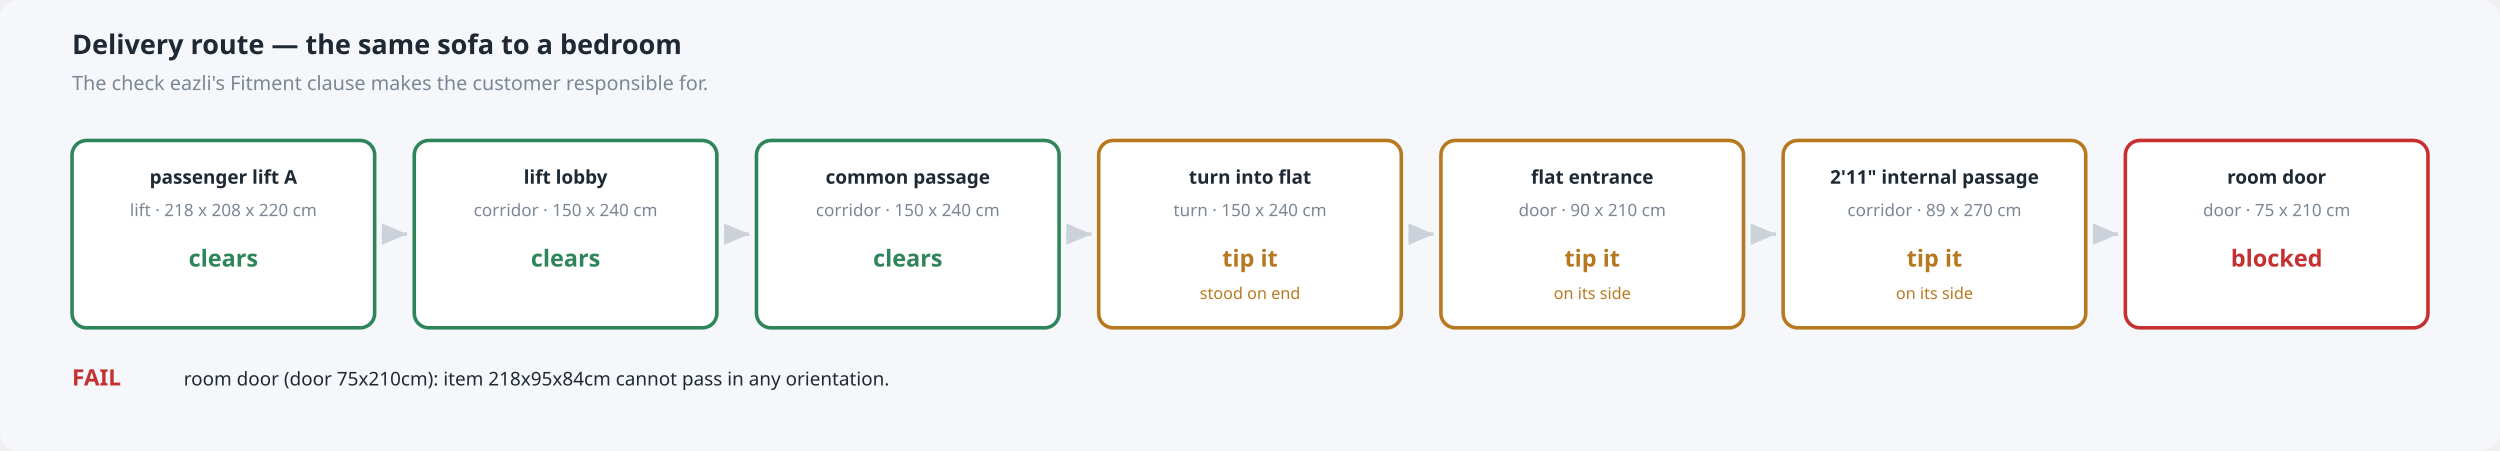
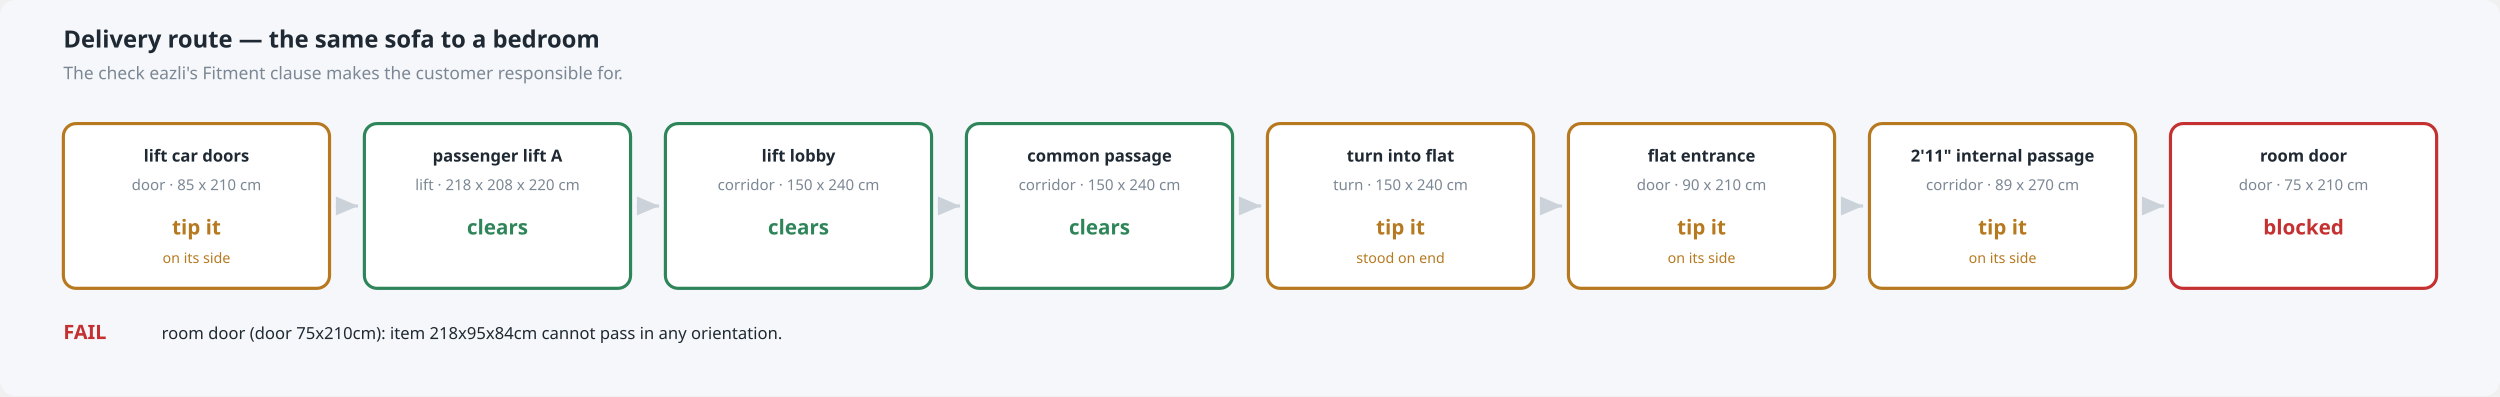
- <svg xmlns="http://www.w3.org/2000/svg" width="1388" height="250" viewBox="0 0 1388 250" font-family="ui-sans-serif,system-ui,sans-serif">
+ <svg xmlns="http://www.w3.org/2000/svg" width="1578" height="250" viewBox="0 0 1578 250" font-family="ui-sans-serif,system-ui,sans-serif">
  <defs>
    <marker id="a" markerWidth="8" markerHeight="8" refX="7" refY="3" orient="auto">
      <path d="M0,0 L7,3 L0,6 Z" fill="#cbd2d9" />
    </marker>
  </defs>
-   <rect width="1388" height="250" fill="#f5f7fa" rx="10" />
+   <rect width="1578" height="250" fill="#f5f7fa" rx="10" />
  <text x="40" y="30" font-size="15" font-weight="600" fill="#1f2933">Delivery route — the same sofa to a bedroom</text>
  <text x="40" y="50" font-size="11" fill="#7b8794">The check eazli's Fitment clause makes the customer responsible for.</text>
-   <rect x="40" y="78" width="168" height="104" rx="8" fill="#ffffff" stroke="#2f855a" stroke-width="2" />
-   <text x="124" y="102" font-size="10.5" font-weight="600" text-anchor="middle" fill="#1f2933">passenger lift A</text>
-   <text x="124" y="120" font-size="9.5" text-anchor="middle" fill="#7b8794">lift · 218 x 208 x 220 cm</text>
-   <text x="124" y="148" font-size="13" font-weight="700" text-anchor="middle" fill="#2f855a">clears</text>
+   <rect x="40" y="78" width="168" height="104" rx="8" fill="#ffffff" stroke="#b7791f" stroke-width="2" />
+   <text x="124" y="102" font-size="10.5" font-weight="600" text-anchor="middle" fill="#1f2933">lift car doors</text>
+   <text x="124" y="120" font-size="9.5" text-anchor="middle" fill="#7b8794">door · 85 x 210 cm</text>
+   <text x="124" y="148" font-size="13" font-weight="700" text-anchor="middle" fill="#b7791f">tip it</text>
+   <text x="124" y="166" font-size="9" text-anchor="middle" fill="#b7791f">on its side</text>
  <path d="M 212 130 L 226 130" stroke="#cbd2d9" stroke-width="2" marker-end="url(#a)" />
  <rect x="230" y="78" width="168" height="104" rx="8" fill="#ffffff" stroke="#2f855a" stroke-width="2" />
-   <text x="314" y="102" font-size="10.5" font-weight="600" text-anchor="middle" fill="#1f2933">lift lobby</text>
-   <text x="314" y="120" font-size="9.5" text-anchor="middle" fill="#7b8794">corridor · 150 x 240 cm</text>
+   <text x="314" y="102" font-size="10.5" font-weight="600" text-anchor="middle" fill="#1f2933">passenger lift A</text>
+   <text x="314" y="120" font-size="9.5" text-anchor="middle" fill="#7b8794">lift · 218 x 208 x 220 cm</text>
  <text x="314" y="148" font-size="13" font-weight="700" text-anchor="middle" fill="#2f855a">clears</text>
  <path d="M 402 130 L 416 130" stroke="#cbd2d9" stroke-width="2" marker-end="url(#a)" />
  <rect x="420" y="78" width="168" height="104" rx="8" fill="#ffffff" stroke="#2f855a" stroke-width="2" />
-   <text x="504" y="102" font-size="10.5" font-weight="600" text-anchor="middle" fill="#1f2933">common passage</text>
+   <text x="504" y="102" font-size="10.5" font-weight="600" text-anchor="middle" fill="#1f2933">lift lobby</text>
  <text x="504" y="120" font-size="9.5" text-anchor="middle" fill="#7b8794">corridor · 150 x 240 cm</text>
  <text x="504" y="148" font-size="13" font-weight="700" text-anchor="middle" fill="#2f855a">clears</text>
  <path d="M 592 130 L 606 130" stroke="#cbd2d9" stroke-width="2" marker-end="url(#a)" />
-   <rect x="610" y="78" width="168" height="104" rx="8" fill="#ffffff" stroke="#b7791f" stroke-width="2" />
-   <text x="694" y="102" font-size="10.5" font-weight="600" text-anchor="middle" fill="#1f2933">turn into flat</text>
-   <text x="694" y="120" font-size="9.5" text-anchor="middle" fill="#7b8794">turn · 150 x 240 cm</text>
-   <text x="694" y="148" font-size="13" font-weight="700" text-anchor="middle" fill="#b7791f">tip it</text>
-   <text x="694" y="166" font-size="9" text-anchor="middle" fill="#b7791f">stood on end</text>
+   <rect x="610" y="78" width="168" height="104" rx="8" fill="#ffffff" stroke="#2f855a" stroke-width="2" />
+   <text x="694" y="102" font-size="10.5" font-weight="600" text-anchor="middle" fill="#1f2933">common passage</text>
+   <text x="694" y="120" font-size="9.5" text-anchor="middle" fill="#7b8794">corridor · 150 x 240 cm</text>
+   <text x="694" y="148" font-size="13" font-weight="700" text-anchor="middle" fill="#2f855a">clears</text>
  <path d="M 782 130 L 796 130" stroke="#cbd2d9" stroke-width="2" marker-end="url(#a)" />
  <rect x="800" y="78" width="168" height="104" rx="8" fill="#ffffff" stroke="#b7791f" stroke-width="2" />
-   <text x="884" y="102" font-size="10.5" font-weight="600" text-anchor="middle" fill="#1f2933">flat entrance</text>
-   <text x="884" y="120" font-size="9.5" text-anchor="middle" fill="#7b8794">door · 90 x 210 cm</text>
+   <text x="884" y="102" font-size="10.5" font-weight="600" text-anchor="middle" fill="#1f2933">turn into flat</text>
+   <text x="884" y="120" font-size="9.5" text-anchor="middle" fill="#7b8794">turn · 150 x 240 cm</text>
  <text x="884" y="148" font-size="13" font-weight="700" text-anchor="middle" fill="#b7791f">tip it</text>
-   <text x="884" y="166" font-size="9" text-anchor="middle" fill="#b7791f">on its side</text>
+   <text x="884" y="166" font-size="9" text-anchor="middle" fill="#b7791f">stood on end</text>
  <path d="M 972 130 L 986 130" stroke="#cbd2d9" stroke-width="2" marker-end="url(#a)" />
  <rect x="990" y="78" width="168" height="104" rx="8" fill="#ffffff" stroke="#b7791f" stroke-width="2" />
-   <text x="1074" y="102" font-size="10.5" font-weight="600" text-anchor="middle" fill="#1f2933">2'11" internal passage</text>
-   <text x="1074" y="120" font-size="9.5" text-anchor="middle" fill="#7b8794">corridor · 89 x 270 cm</text>
+   <text x="1074" y="102" font-size="10.5" font-weight="600" text-anchor="middle" fill="#1f2933">flat entrance</text>
+   <text x="1074" y="120" font-size="9.5" text-anchor="middle" fill="#7b8794">door · 90 x 210 cm</text>
  <text x="1074" y="148" font-size="13" font-weight="700" text-anchor="middle" fill="#b7791f">tip it</text>
  <text x="1074" y="166" font-size="9" text-anchor="middle" fill="#b7791f">on its side</text>
  <path d="M 1162 130 L 1176 130" stroke="#cbd2d9" stroke-width="2" marker-end="url(#a)" />
-   <rect x="1180" y="78" width="168" height="104" rx="8" fill="#ffffff" stroke="#c53030" stroke-width="2" />
-   <text x="1264" y="102" font-size="10.5" font-weight="600" text-anchor="middle" fill="#1f2933">room door</text>
-   <text x="1264" y="120" font-size="9.5" text-anchor="middle" fill="#7b8794">door · 75 x 210 cm</text>
-   <text x="1264" y="148" font-size="13" font-weight="700" text-anchor="middle" fill="#c53030">blocked</text>
+   <rect x="1180" y="78" width="168" height="104" rx="8" fill="#ffffff" stroke="#b7791f" stroke-width="2" />
+   <text x="1264" y="102" font-size="10.5" font-weight="600" text-anchor="middle" fill="#1f2933">2'11" internal passage</text>
+   <text x="1264" y="120" font-size="9.5" text-anchor="middle" fill="#7b8794">corridor · 89 x 270 cm</text>
+   <text x="1264" y="148" font-size="13" font-weight="700" text-anchor="middle" fill="#b7791f">tip it</text>
+   <text x="1264" y="166" font-size="9" text-anchor="middle" fill="#b7791f">on its side</text>
+   <path d="M 1352 130 L 1366 130" stroke="#cbd2d9" stroke-width="2" marker-end="url(#a)" />
+   <rect x="1370" y="78" width="168" height="104" rx="8" fill="#ffffff" stroke="#c53030" stroke-width="2" />
+   <text x="1454" y="102" font-size="10.5" font-weight="600" text-anchor="middle" fill="#1f2933">room door</text>
+   <text x="1454" y="120" font-size="9.5" text-anchor="middle" fill="#7b8794">door · 75 x 210 cm</text>
+   <text x="1454" y="148" font-size="13" font-weight="700" text-anchor="middle" fill="#c53030">blocked</text>
  <text x="40" y="214" font-size="12.5" font-weight="700" fill="#c53030">FAIL</text>
  <text x="102" y="214" font-size="10.5" fill="#1f2933">room door (door 75x210cm): item 218x95x84cm cannot pass in any orientation.</text>
</svg>
